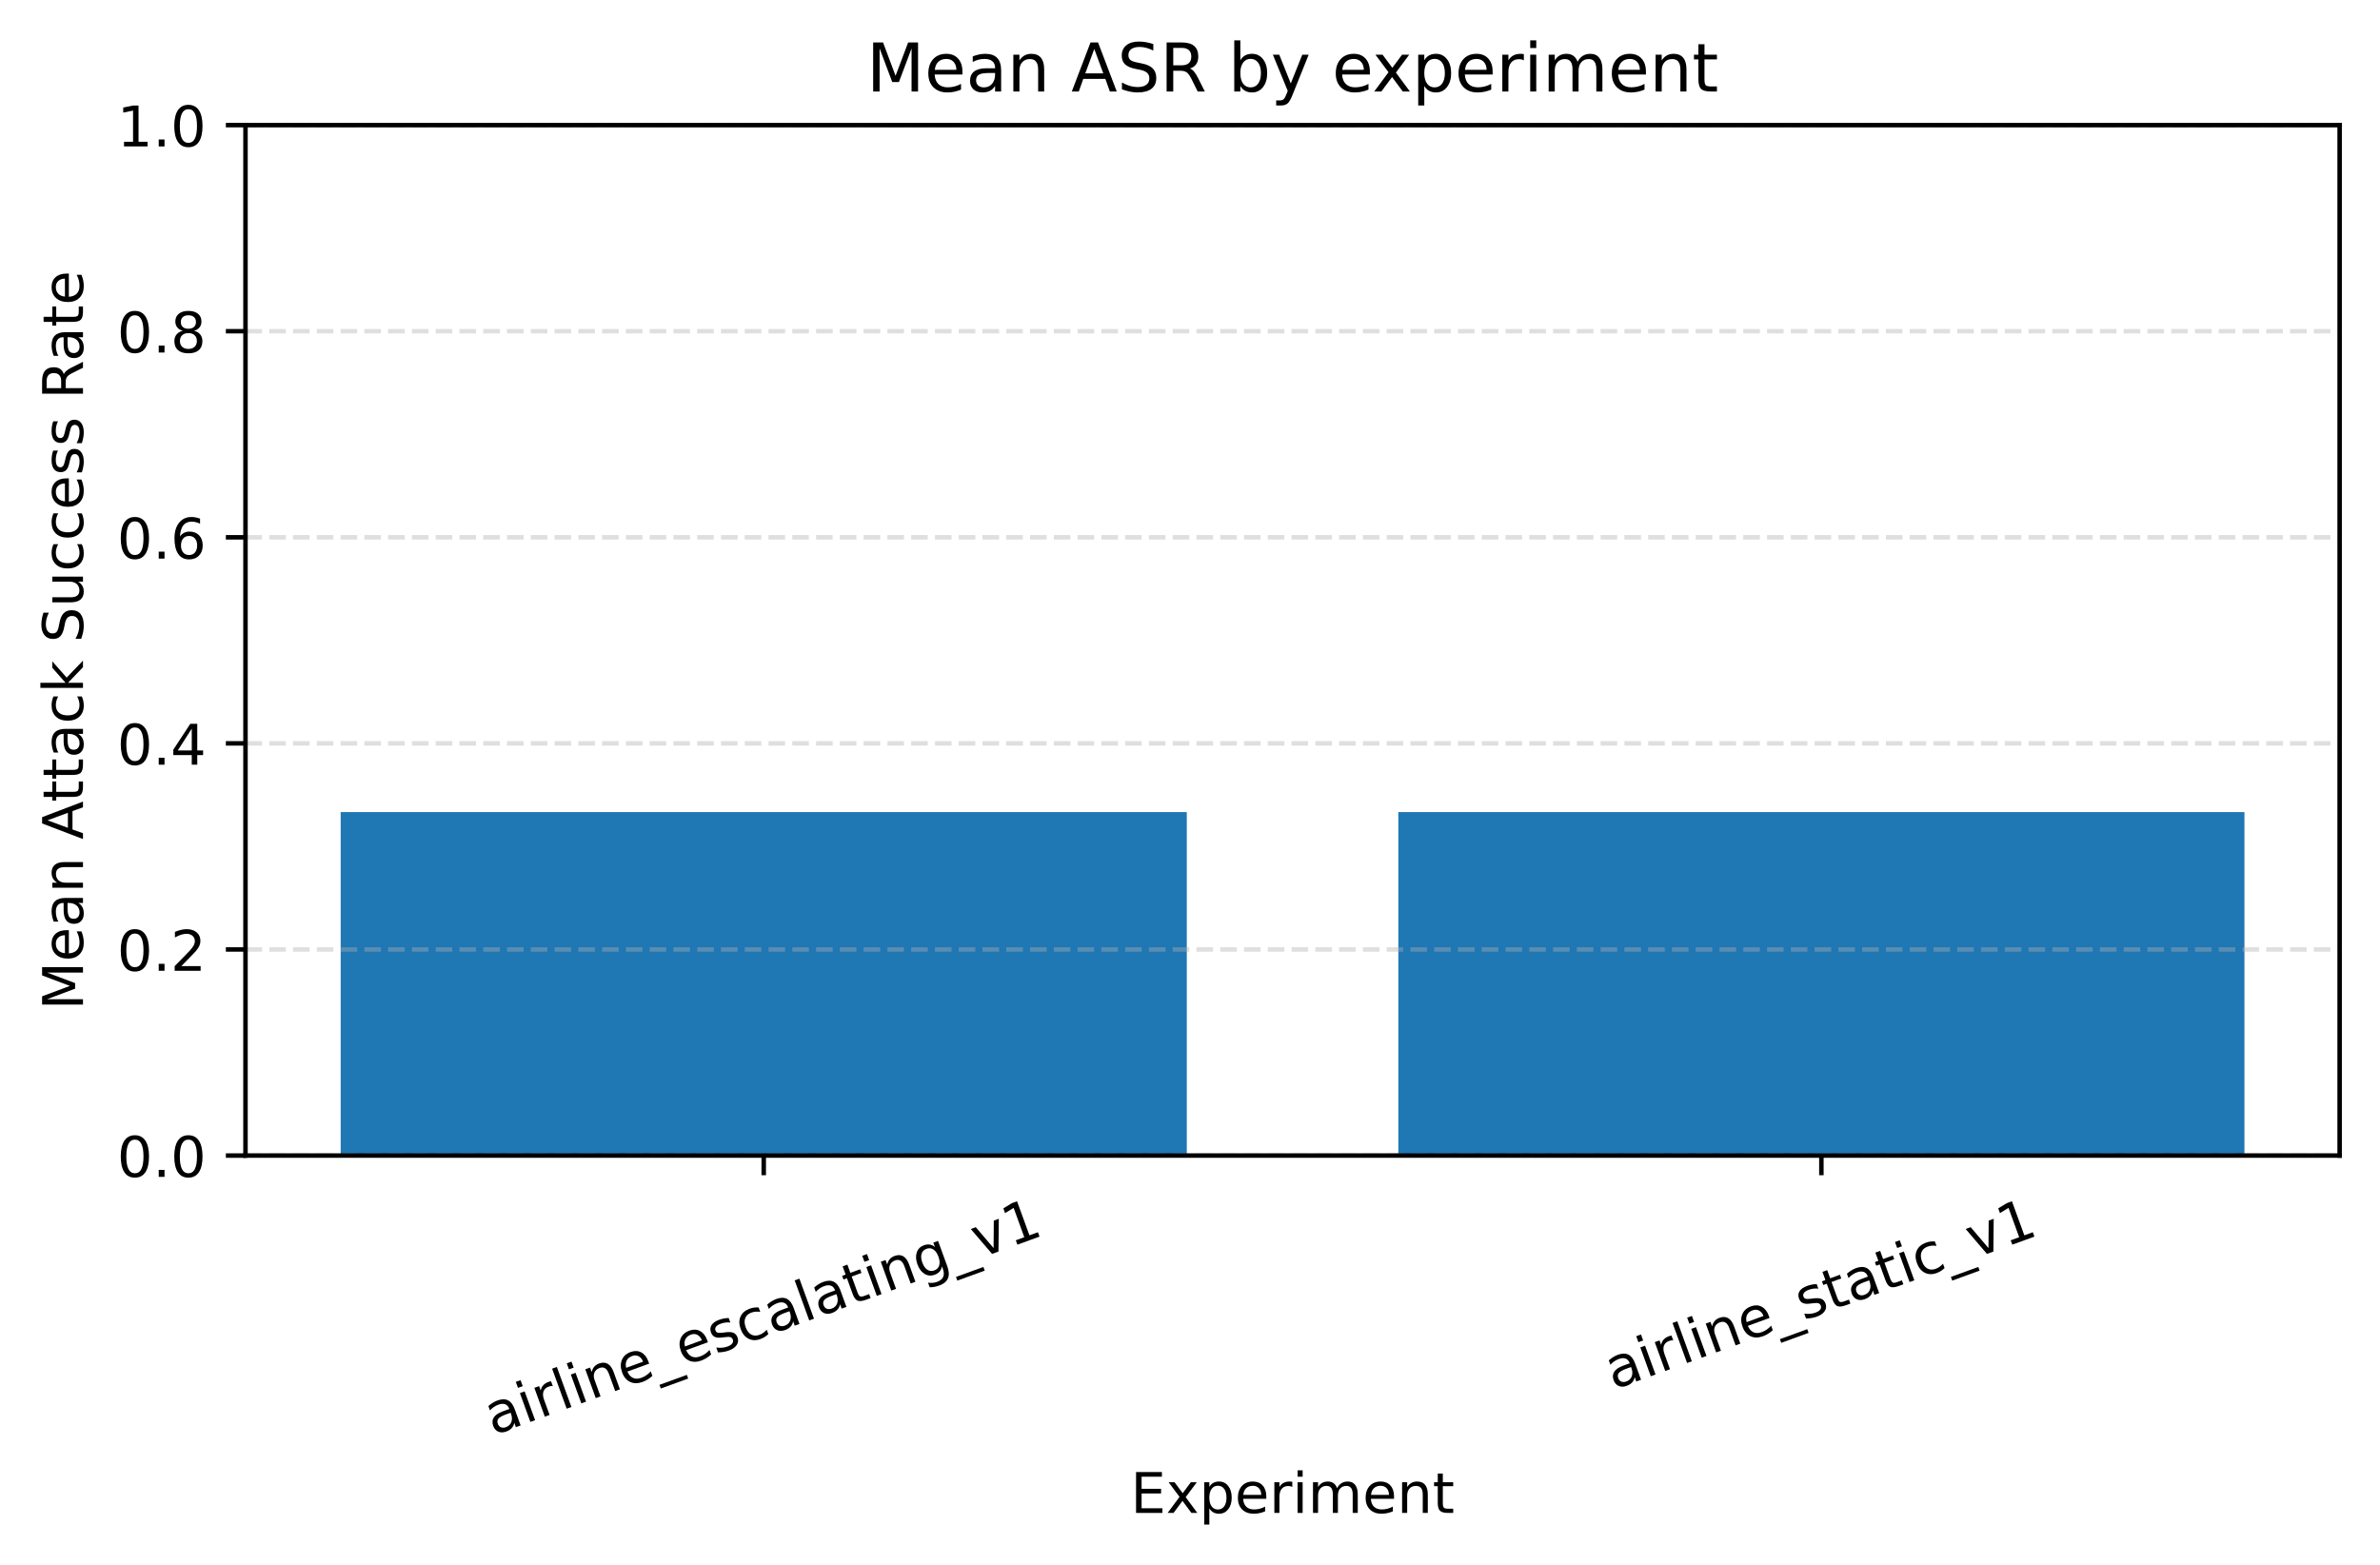
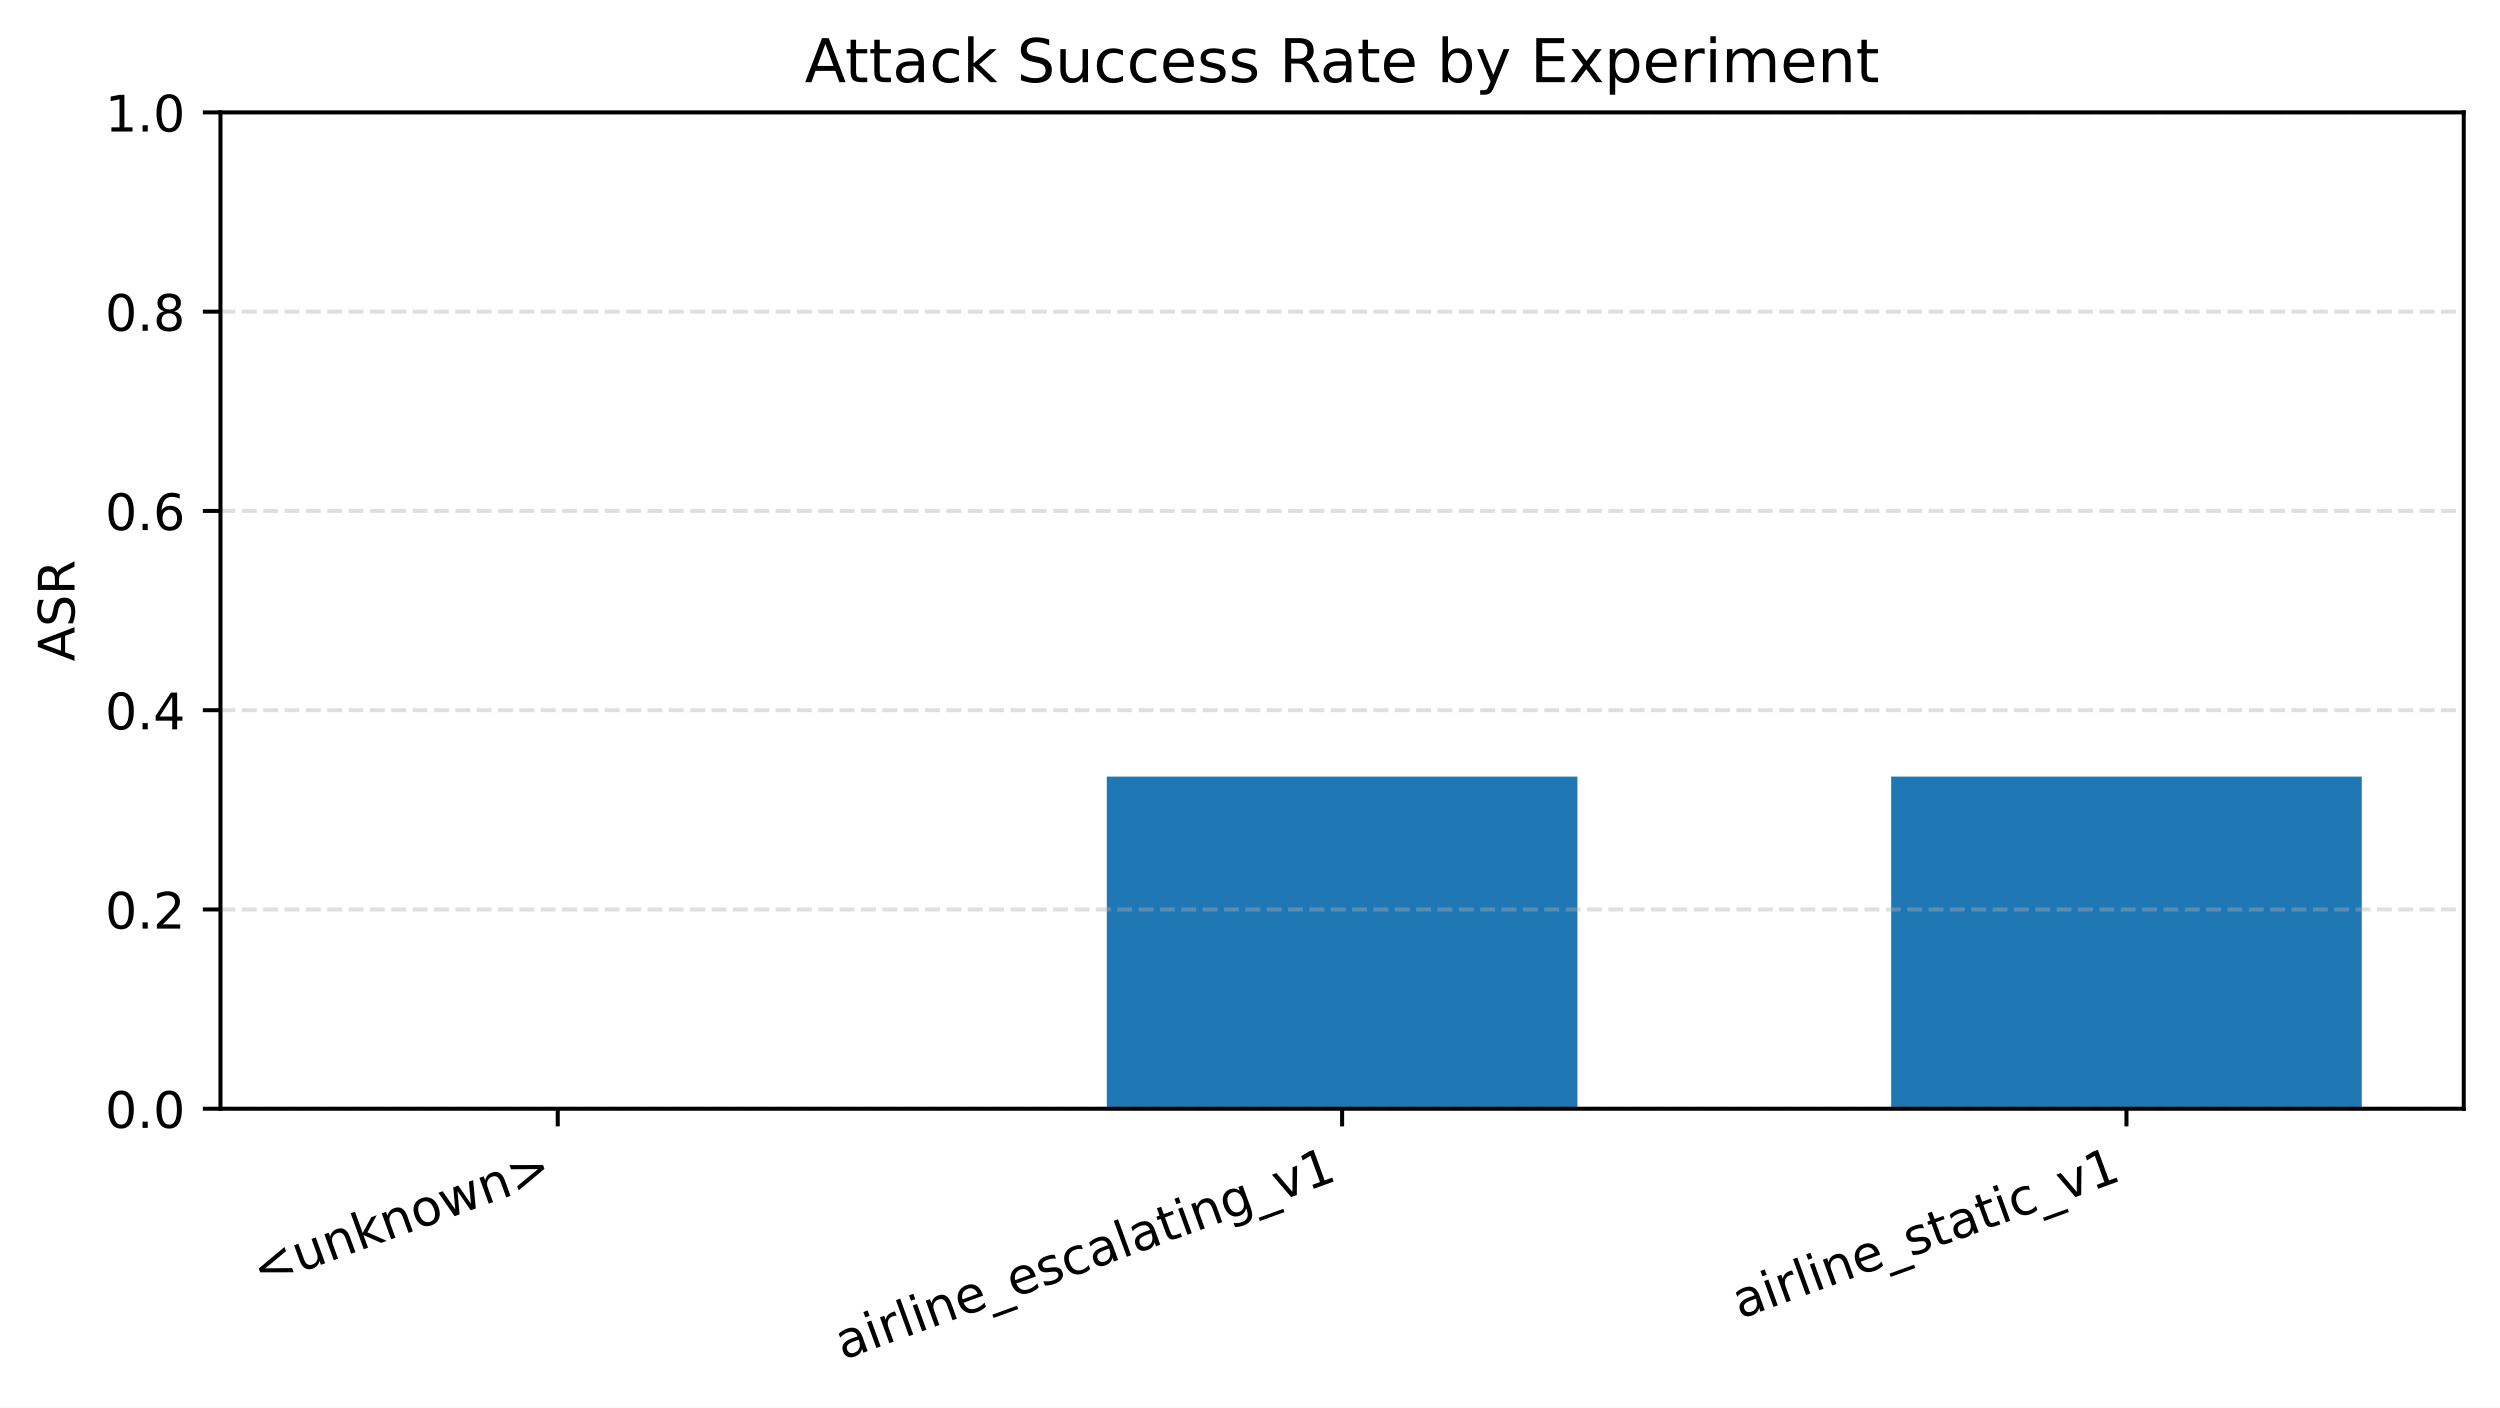
- <svg xmlns="http://www.w3.org/2000/svg" xmlns:xlink="http://www.w3.org/1999/xlink" width="424.461pt" height="279.117pt" viewBox="0 0 424.461 279.117" version="1.1">
+ <svg xmlns="http://www.w3.org/2000/svg" xmlns:xlink="http://www.w3.org/1999/xlink" width="496.461pt" height="279.519pt" viewBox="0 0 496.461 279.519" version="1.1">
  <defs>
    <style type="text/css">*{stroke-linejoin: round; stroke-linecap: butt}</style>
  </defs>
  <g id="figure_1">
    <g id="patch_1">
-       <path d="M -0 279.117  L 424.461 279.117  L 424.461 0  L -0 0  z " style="fill: #ffffff" />
+       <path d="M 0 279.519  L 496.461 279.519  L 496.461 0  L 0 0  z " style="fill: #ffffff" />
    </g>
    <g id="axes_1">
      <g id="patch_2">
-         <path d="M 43.781 206.099  L 417.261 206.099  L 417.261 22.318  L 43.781 22.318  z " style="fill: #ffffff" />
+         <path d="M 43.781 220.179  L 489.261 220.179  L 489.261 22.318  L 43.781 22.318  z " style="fill: #ffffff" />
      </g>
      <g id="patch_3">
-         <path d="M 60.758 206.099  L 211.659 206.099  L 211.659 144.839  L 60.758 144.839  z " clip-path="url(#pa7b4dbd15e)" style="fill: #1f77b4" />
+         <path d="M 64.03 220.179  L 157.488 220.179  L 157.488 220.179  L 64.03 220.179  z " clip-path="url(#pc6a460b18a)" style="fill: #1f77b4" />
      </g>
      <g id="patch_4">
-         <path d="M 249.384 206.099  L 400.285 206.099  L 400.285 144.839  L 249.384 144.839  z " clip-path="url(#pa7b4dbd15e)" style="fill: #1f77b4" />
+         <path d="M 219.793 220.179  L 313.25 220.179  L 313.25 154.226  L 219.793 154.226  z " clip-path="url(#pc6a460b18a)" style="fill: #1f77b4" />
+       </g>
+       <g id="patch_5">
+         <path d="M 375.555 220.179  L 469.012 220.179  L 469.012 154.226  L 375.555 154.226  z " clip-path="url(#pc6a460b18a)" style="fill: #1f77b4" />
      </g>
      <g id="matplotlib.axis_1">
        <g id="xtick_1">
          <g id="line2d_1">
            <defs>
-               <path id="mc8d191b635" d="M 0 0  L 0 3.5  " style="stroke: #000000; stroke-width: 0.8" />
+               <path id="m5d9597bfcb" d="M 0 0  L 0 3.5  " style="stroke: #000000; stroke-width: 0.8" />
            </defs>
            <g>
-               <use xlink:href="#mc8d191b635" x="136.208" y="206.099" style="stroke: #000000; stroke-width: 0.8" />
+               <use xlink:href="#m5d9597bfcb" x="110.759" y="220.179" style="stroke: #000000; stroke-width: 0.8" />
            </g>
          </g>
          <g id="text_1">
-             <g transform="translate(87.94665 256.0233) rotate(-20) scale(0.1 -0.1)">
+             <g transform="translate(51.60177 255.5921) rotate(-20) scale(0.1 -0.1)">
+               <defs>
+                 <path id="DejaVuSans-3c" d="M 4684 3150  L 1459 2003  L 4684 863  L 4684 294  L 678 1747  L 678 2266  L 4684 3719  L 4684 3150  z " transform="scale(0.015625)" />
+                 <path id="DejaVuSans-75" d="M 544 1381  L 544 3500  L 1119 3500  L 1119 1403  Q 1119 906 1312 657  Q 1506 409 1894 409  Q 2359 409 2629 706  Q 2900 1003 2900 1516  L 2900 3500  L 3475 3500  L 3475 0  L 2900 0  L 2900 538  Q 2691 219 2414 64  Q 2138 -91 1772 -91  Q 1169 -91 856 284  Q 544 659 544 1381  z M 1991 3584  L 1991 3584  z " transform="scale(0.015625)" />
+                 <path id="DejaVuSans-6e" d="M 3513 2113  L 3513 0  L 2938 0  L 2938 2094  Q 2938 2591 2744 2837  Q 2550 3084 2163 3084  Q 1697 3084 1428 2787  Q 1159 2491 1159 1978  L 1159 0  L 581 0  L 581 3500  L 1159 3500  L 1159 2956  Q 1366 3272 1645 3428  Q 1925 3584 2291 3584  Q 2894 3584 3203 3211  Q 3513 2838 3513 2113  z " transform="scale(0.015625)" />
+                 <path id="DejaVuSans-6b" d="M 581 4863  L 1159 4863  L 1159 1991  L 2875 3500  L 3609 3500  L 1753 1863  L 3688 0  L 2938 0  L 1159 1709  L 1159 0  L 581 0  L 581 4863  z " transform="scale(0.015625)" />
+                 <path id="DejaVuSans-6f" d="M 1959 3097  Q 1497 3097 1228 2736  Q 959 2375 959 1747  Q 959 1119 1226 758  Q 1494 397 1959 397  Q 2419 397 2687 759  Q 2956 1122 2956 1747  Q 2956 2369 2687 2733  Q 2419 3097 1959 3097  z M 1959 3584  Q 2709 3584 3137 3096  Q 3566 2609 3566 1747  Q 3566 888 3137 398  Q 2709 -91 1959 -91  Q 1206 -91 779 398  Q 353 888 353 1747  Q 353 2609 779 3096  Q 1206 3584 1959 3584  z " transform="scale(0.015625)" />
+                 <path id="DejaVuSans-77" d="M 269 3500  L 844 3500  L 1563 769  L 2278 3500  L 2956 3500  L 3675 769  L 4391 3500  L 4966 3500  L 4050 0  L 3372 0  L 2619 2869  L 1863 0  L 1184 0  L 269 3500  z " transform="scale(0.015625)" />
+                 <path id="DejaVuSans-3e" d="M 678 3150  L 678 3719  L 4684 2266  L 4684 1747  L 678 294  L 678 863  L 3897 2003  L 678 3150  z " transform="scale(0.015625)" />
+               </defs>
+               <use xlink:href="#DejaVuSans-3c" />
+               <use xlink:href="#DejaVuSans-75" transform="translate(83.78906 0)" />
+               <use xlink:href="#DejaVuSans-6e" transform="translate(147.168 0)" />
+               <use xlink:href="#DejaVuSans-6b" transform="translate(210.5469 0)" />
+               <use xlink:href="#DejaVuSans-6e" transform="translate(268.457 0)" />
+               <use xlink:href="#DejaVuSans-6f" transform="translate(331.8359 0)" />
+               <use xlink:href="#DejaVuSans-77" transform="translate(393.0176 0)" />
+               <use xlink:href="#DejaVuSans-6e" transform="translate(474.8047 0)" />
+               <use xlink:href="#DejaVuSans-3e" transform="translate(538.1836 0)" />
+             </g>
+           </g>
+         </g>
+         <g id="xtick_2">
+           <g id="line2d_2">
+             <g>
+               <use xlink:href="#m5d9597bfcb" x="266.521" y="220.179" style="stroke: #000000; stroke-width: 0.8" />
+             </g>
+           </g>
+           <g id="text_2">
+             <g transform="translate(167.3995 270.1033) rotate(-20) scale(0.1 -0.1)">
              <defs>
                <path id="DejaVuSans-61" d="M 2194 1759  Q 1497 1759 1228 1600  Q 959 1441 959 1056  Q 959 750 1161 570  Q 1363 391 1709 391  Q 2188 391 2477 730  Q 2766 1069 2766 1631  L 2766 1759  L 2194 1759  z M 3341 1997  L 3341 0  L 2766 0  L 2766 531  Q 2569 213 2275 61  Q 1981 -91 1556 -91  Q 1019 -91 701 211  Q 384 513 384 1019  Q 384 1609 779 1909  Q 1175 2209 1959 2209  L 2766 2209  L 2766 2266  Q 2766 2663 2505 2880  Q 2244 3097 1772 3097  Q 1472 3097 1187 3025  Q 903 2953 641 2809  L 641 3341  Q 956 3463 1253 3523  Q 1550 3584 1831 3584  Q 2591 3584 2966 3190  Q 3341 2797 3341 1997  z " transform="scale(0.015625)" />
                <path id="DejaVuSans-69" d="M 603 3500  L 1178 3500  L 1178 0  L 603 0  L 603 3500  z M 603 4863  L 1178 4863  L 1178 4134  L 603 4134  L 603 4863  z " transform="scale(0.015625)" />
                <path id="DejaVuSans-72" d="M 2631 2963  Q 2534 3019 2420 3045  Q 2306 3072 2169 3072  Q 1681 3072 1420 2755  Q 1159 2438 1159 1844  L 1159 0  L 581 0  L 581 3500  L 1159 3500  L 1159 2956  Q 1341 3275 1631 3429  Q 1922 3584 2338 3584  Q 2397 3584 2469 3576  Q 2541 3569 2628 3553  L 2631 2963  z " transform="scale(0.015625)" />
                <path id="DejaVuSans-6c" d="M 603 4863  L 1178 4863  L 1178 0  L 603 0  L 603 4863  z " transform="scale(0.015625)" />
-                 <path id="DejaVuSans-6e" d="M 3513 2113  L 3513 0  L 2938 0  L 2938 2094  Q 2938 2591 2744 2837  Q 2550 3084 2163 3084  Q 1697 3084 1428 2787  Q 1159 2491 1159 1978  L 1159 0  L 581 0  L 581 3500  L 1159 3500  L 1159 2956  Q 1366 3272 1645 3428  Q 1925 3584 2291 3584  Q 2894 3584 3203 3211  Q 3513 2838 3513 2113  z " transform="scale(0.015625)" />
                <path id="DejaVuSans-65" d="M 3597 1894  L 3597 1613  L 953 1613  Q 991 1019 1311 708  Q 1631 397 2203 397  Q 2534 397 2845 478  Q 3156 559 3463 722  L 3463 178  Q 3153 47 2828 -22  Q 2503 -91 2169 -91  Q 1331 -91 842 396  Q 353 884 353 1716  Q 353 2575 817 3079  Q 1281 3584 2069 3584  Q 2775 3584 3186 3129  Q 3597 2675 3597 1894  z M 3022 2063  Q 3016 2534 2758 2815  Q 2500 3097 2075 3097  Q 1594 3097 1305 2825  Q 1016 2553 972 2059  L 3022 2063  z " transform="scale(0.015625)" />
                <path id="DejaVuSans-5f" d="M 3263 -1063  L 3263 -1509  L -63 -1509  L -63 -1063  L 3263 -1063  z " transform="scale(0.015625)" />
                <path id="DejaVuSans-73" d="M 2834 3397  L 2834 2853  Q 2591 2978 2328 3040  Q 2066 3103 1784 3103  Q 1356 3103 1142 2972  Q 928 2841 928 2578  Q 928 2378 1081 2264  Q 1234 2150 1697 2047  L 1894 2003  Q 2506 1872 2764 1633  Q 3022 1394 3022 966  Q 3022 478 2636 193  Q 2250 -91 1575 -91  Q 1294 -91 989 -36  Q 684 19 347 128  L 347 722  Q 666 556 975 473  Q 1284 391 1588 391  Q 1994 391 2212 530  Q 2431 669 2431 922  Q 2431 1156 2273 1281  Q 2116 1406 1581 1522  L 1381 1569  Q 847 1681 609 1914  Q 372 2147 372 2553  Q 372 3047 722 3315  Q 1072 3584 1716 3584  Q 2034 3584 2315 3537  Q 2597 3491 2834 3397  z " transform="scale(0.015625)" />
                <path id="DejaVuSans-63" d="M 3122 3366  L 3122 2828  Q 2878 2963 2633 3030  Q 2388 3097 2138 3097  Q 1578 3097 1268 2742  Q 959 2388 959 1747  Q 959 1106 1268 751  Q 1578 397 2138 397  Q 2388 397 2633 464  Q 2878 531 3122 666  L 3122 134  Q 2881 22 2623 -34  Q 2366 -91 2075 -91  Q 1284 -91 818 406  Q 353 903 353 1747  Q 353 2603 823 3093  Q 1294 3584 2113 3584  Q 2378 3584 2631 3529  Q 2884 3475 3122 3366  z " transform="scale(0.015625)" />
                <path id="DejaVuSans-74" d="M 1172 4494  L 1172 3500  L 2356 3500  L 2356 3053  L 1172 3053  L 1172 1153  Q 1172 725 1289 603  Q 1406 481 1766 481  L 2356 481  L 2356 0  L 1766 0  Q 1100 0 847 248  Q 594 497 594 1153  L 594 3053  L 172 3053  L 172 3500  L 594 3500  L 594 4494  L 1172 4494  z " transform="scale(0.015625)" />
                <path id="DejaVuSans-67" d="M 2906 1791  Q 2906 2416 2648 2759  Q 2391 3103 1925 3103  Q 1463 3103 1205 2759  Q 947 2416 947 1791  Q 947 1169 1205 825  Q 1463 481 1925 481  Q 2391 481 2648 825  Q 2906 1169 2906 1791  z M 3481 434  Q 3481 -459 3084 -895  Q 2688 -1331 1869 -1331  Q 1566 -1331 1297 -1286  Q 1028 -1241 775 -1147  L 775 -588  Q 1028 -725 1275 -790  Q 1522 -856 1778 -856  Q 2344 -856 2625 -561  Q 2906 -266 2906 331  L 2906 616  Q 2728 306 2450 153  Q 2172 0 1784 0  Q 1141 0 747 490  Q 353 981 353 1791  Q 353 2603 747 3093  Q 1141 3584 1784 3584  Q 2172 3584 2450 3431  Q 2728 3278 2906 2969  L 2906 3500  L 3481 3500  L 3481 434  z " transform="scale(0.015625)" />
                <path id="DejaVuSans-76" d="M 191 3500  L 800 3500  L 1894 563  L 2988 3500  L 3597 3500  L 2284 0  L 1503 0  L 191 3500  z " transform="scale(0.015625)" />
                <path id="DejaVuSans-31" d="M 794 531  L 1825 531  L 1825 4091  L 703 3866  L 703 4441  L 1819 4666  L 2450 4666  L 2450 531  L 3481 531  L 3481 0  L 794 0  L 794 531  z " transform="scale(0.015625)" />
              </defs>
              <use xlink:href="#DejaVuSans-61" />
              <use xlink:href="#DejaVuSans-69" transform="translate(61.2793 0)" />
              <use xlink:href="#DejaVuSans-72" transform="translate(89.0625 0)" />
              <use xlink:href="#DejaVuSans-6c" transform="translate(130.1758 0)" />
              <use xlink:href="#DejaVuSans-69" transform="translate(157.959 0)" />
              <use xlink:href="#DejaVuSans-6e" transform="translate(185.7422 0)" />
              <use xlink:href="#DejaVuSans-65" transform="translate(249.1211 0)" />
              <use xlink:href="#DejaVuSans-5f" transform="translate(310.6445 0)" />
              <use xlink:href="#DejaVuSans-65" transform="translate(360.6445 0)" />
              <use xlink:href="#DejaVuSans-73" transform="translate(422.168 0)" />
              <use xlink:href="#DejaVuSans-63" transform="translate(474.2676 0)" />
              <use xlink:href="#DejaVuSans-61" transform="translate(529.248 0)" />
              <use xlink:href="#DejaVuSans-6c" transform="translate(590.5273 0)" />
              <use xlink:href="#DejaVuSans-61" transform="translate(618.3105 0)" />
              <use xlink:href="#DejaVuSans-74" transform="translate(679.5898 0)" />
              <use xlink:href="#DejaVuSans-69" transform="translate(718.7988 0)" />
              <use xlink:href="#DejaVuSans-6e" transform="translate(746.582 0)" />
              <use xlink:href="#DejaVuSans-67" transform="translate(809.9609 0)" />
              <use xlink:href="#DejaVuSans-5f" transform="translate(873.4375 0)" />
              <use xlink:href="#DejaVuSans-76" transform="translate(923.4375 0)" />
              <use xlink:href="#DejaVuSans-31" transform="translate(982.6172 0)" />
            </g>
          </g>
        </g>
-         <g id="xtick_2">
-           <g id="line2d_2">
-             <g>
-               <use xlink:href="#mc8d191b635" x="324.834" y="206.099" style="stroke: #000000; stroke-width: 0.8" />
-             </g>
-           </g>
-           <g id="text_2">
-             <g transform="translate(287.767 247.8747) rotate(-20) scale(0.1 -0.1)">
+         <g id="xtick_3">
+           <g id="line2d_3">
+             <g>
+               <use xlink:href="#m5d9597bfcb" x="422.283" y="220.179" style="stroke: #000000; stroke-width: 0.8" />
+             </g>
+           </g>
+           <g id="text_3">
+             <g transform="translate(345.5499 261.9547) rotate(-20) scale(0.1 -0.1)">
              <use xlink:href="#DejaVuSans-61" />
              <use xlink:href="#DejaVuSans-69" transform="translate(61.2793 0)" />
              <use xlink:href="#DejaVuSans-72" transform="translate(89.0625 0)" />
              <use xlink:href="#DejaVuSans-6c" transform="translate(130.1758 0)" />
              <use xlink:href="#DejaVuSans-69" transform="translate(157.959 0)" />
              <use xlink:href="#DejaVuSans-6e" transform="translate(185.7422 0)" />
              <use xlink:href="#DejaVuSans-65" transform="translate(249.1211 0)" />
              <use xlink:href="#DejaVuSans-5f" transform="translate(310.6445 0)" />
              <use xlink:href="#DejaVuSans-73" transform="translate(360.6445 0)" />
              <use xlink:href="#DejaVuSans-74" transform="translate(412.7441 0)" />
              <use xlink:href="#DejaVuSans-61" transform="translate(451.9531 0)" />
              <use xlink:href="#DejaVuSans-74" transform="translate(513.2324 0)" />
              <use xlink:href="#DejaVuSans-69" transform="translate(552.4414 0)" />
              <use xlink:href="#DejaVuSans-63" transform="translate(580.2246 0)" />
              <use xlink:href="#DejaVuSans-5f" transform="translate(635.2051 0)" />
              <use xlink:href="#DejaVuSans-76" transform="translate(685.2051 0)" />
              <use xlink:href="#DejaVuSans-31" transform="translate(744.3848 0)" />
            </g>
          </g>
        </g>
-         <g id="text_3">
-           <g transform="translate(201.6314 269.8374) scale(0.1 -0.1)">
-             <defs>
-               <path id="DejaVuSans-45" d="M 628 4666  L 3578 4666  L 3578 4134  L 1259 4134  L 1259 2753  L 3481 2753  L 3481 2222  L 1259 2222  L 1259 531  L 3634 531  L 3634 0  L 628 0  L 628 4666  z " transform="scale(0.015625)" />
-               <path id="DejaVuSans-78" d="M 3513 3500  L 2247 1797  L 3578 0  L 2900 0  L 1881 1375  L 863 0  L 184 0  L 1544 1831  L 300 3500  L 978 3500  L 1906 2253  L 2834 3500  L 3513 3500  z " transform="scale(0.015625)" />
-               <path id="DejaVuSans-70" d="M 1159 525  L 1159 -1331  L 581 -1331  L 581 3500  L 1159 3500  L 1159 2969  Q 1341 3281 1617 3432  Q 1894 3584 2278 3584  Q 2916 3584 3314 3078  Q 3713 2572 3713 1747  Q 3713 922 3314 415  Q 2916 -91 2278 -91  Q 1894 -91 1617 61  Q 1341 213 1159 525  z M 3116 1747  Q 3116 2381 2855 2742  Q 2594 3103 2138 3103  Q 1681 3103 1420 2742  Q 1159 2381 1159 1747  Q 1159 1113 1420 752  Q 1681 391 2138 391  Q 2594 391 2855 752  Q 3116 1113 3116 1747  z " transform="scale(0.015625)" />
-               <path id="DejaVuSans-6d" d="M 3328 2828  Q 3544 3216 3844 3400  Q 4144 3584 4550 3584  Q 5097 3584 5394 3201  Q 5691 2819 5691 2113  L 5691 0  L 5113 0  L 5113 2094  Q 5113 2597 4934 2840  Q 4756 3084 4391 3084  Q 3944 3084 3684 2787  Q 3425 2491 3425 1978  L 3425 0  L 2847 0  L 2847 2094  Q 2847 2600 2669 2842  Q 2491 3084 2119 3084  Q 1678 3084 1418 2786  Q 1159 2488 1159 1978  L 1159 0  L 581 0  L 581 3500  L 1159 3500  L 1159 2956  Q 1356 3278 1631 3431  Q 1906 3584 2284 3584  Q 2666 3584 2933 3390  Q 3200 3197 3328 2828  z " transform="scale(0.015625)" />
-             </defs>
-             <use xlink:href="#DejaVuSans-45" />
-             <use xlink:href="#DejaVuSans-78" transform="translate(63.18359 0)" />
-             <use xlink:href="#DejaVuSans-70" transform="translate(122.3633 0)" />
-             <use xlink:href="#DejaVuSans-65" transform="translate(185.8398 0)" />
-             <use xlink:href="#DejaVuSans-72" transform="translate(247.3633 0)" />
-             <use xlink:href="#DejaVuSans-69" transform="translate(288.4766 0)" />
-             <use xlink:href="#DejaVuSans-6d" transform="translate(316.2598 0)" />
-             <use xlink:href="#DejaVuSans-65" transform="translate(413.6719 0)" />
-             <use xlink:href="#DejaVuSans-6e" transform="translate(475.1953 0)" />
-             <use xlink:href="#DejaVuSans-74" transform="translate(538.5742 0)" />
-           </g>
-         </g>
      </g>
      <g id="matplotlib.axis_2">
        <g id="ytick_1">
-           <g id="line2d_3">
-             <path d="M 43.781 206.099  L 417.261 206.099  " clip-path="url(#pa7b4dbd15e)" style="fill: none; stroke-dasharray: 2.96,1.28; stroke-dashoffset: 0; stroke: #b0b0b0; stroke-opacity: 0.4; stroke-width: 0.8" />
-           </g>
          <g id="line2d_4">
+             <path d="M 43.781 220.179  L 489.261 220.179  " clip-path="url(#pc6a460b18a)" style="fill: none; stroke-dasharray: 2.96,1.28; stroke-dashoffset: 0; stroke: #b0b0b0; stroke-opacity: 0.4; stroke-width: 0.8" />
+           </g>
+           <g id="line2d_5">
            <defs>
-               <path id="mda582a6821" d="M 0 0  L -3.5 0  " style="stroke: #000000; stroke-width: 0.8" />
+               <path id="mf2079314ad" d="M 0 0  L -3.5 0  " style="stroke: #000000; stroke-width: 0.8" />
            </defs>
            <g>
-               <use xlink:href="#mda582a6821" x="43.781" y="206.099" style="stroke: #000000; stroke-width: 0.8" />
+               <use xlink:href="#mf2079314ad" x="43.781" y="220.179" style="stroke: #000000; stroke-width: 0.8" />
            </g>
          </g>
          <g id="text_4">
-             <g transform="translate(20.87813 209.8985) scale(0.1 -0.1)">
+             <g transform="translate(20.87813 223.9785) scale(0.1 -0.1)">
              <defs>
                <path id="DejaVuSans-30" d="M 2034 4250  Q 1547 4250 1301 3770  Q 1056 3291 1056 2328  Q 1056 1369 1301 889  Q 1547 409 2034 409  Q 2525 409 2770 889  Q 3016 1369 3016 2328  Q 3016 3291 2770 3770  Q 2525 4250 2034 4250  z M 2034 4750  Q 2819 4750 3233 4129  Q 3647 3509 3647 2328  Q 3647 1150 3233 529  Q 2819 -91 2034 -91  Q 1250 -91 836 529  Q 422 1150 422 2328  Q 422 3509 836 4129  Q 1250 4750 2034 4750  z " transform="scale(0.015625)" />
                <path id="DejaVuSans-2e" d="M 684 794  L 1344 794  L 1344 0  L 684 0  L 684 794  z " transform="scale(0.015625)" />
              </defs>
              <use xlink:href="#DejaVuSans-30" />
              <use xlink:href="#DejaVuSans-2e" transform="translate(63.62305 0)" />
              <use xlink:href="#DejaVuSans-30" transform="translate(95.41016 0)" />
            </g>
          </g>
        </g>
        <g id="ytick_2">
-           <g id="line2d_5">
-             <path d="M 43.781 169.343  L 417.261 169.343  " clip-path="url(#pa7b4dbd15e)" style="fill: none; stroke-dasharray: 2.96,1.28; stroke-dashoffset: 0; stroke: #b0b0b0; stroke-opacity: 0.4; stroke-width: 0.8" />
-           </g>
          <g id="line2d_6">
-             <g>
-               <use xlink:href="#mda582a6821" x="43.781" y="169.343" style="stroke: #000000; stroke-width: 0.8" />
+             <path d="M 43.781 180.607  L 489.261 180.607  " clip-path="url(#pc6a460b18a)" style="fill: none; stroke-dasharray: 2.96,1.28; stroke-dashoffset: 0; stroke: #b0b0b0; stroke-opacity: 0.4; stroke-width: 0.8" />
+           </g>
+           <g id="line2d_7">
+             <g>
+               <use xlink:href="#mf2079314ad" x="43.781" y="180.607" style="stroke: #000000; stroke-width: 0.8" />
            </g>
          </g>
          <g id="text_5">
-             <g transform="translate(20.87813 173.1423) scale(0.1 -0.1)">
+             <g transform="translate(20.87813 184.4063) scale(0.1 -0.1)">
              <defs>
                <path id="DejaVuSans-32" d="M 1228 531  L 3431 531  L 3431 0  L 469 0  L 469 531  Q 828 903 1448 1529  Q 2069 2156 2228 2338  Q 2531 2678 2651 2914  Q 2772 3150 2772 3378  Q 2772 3750 2511 3984  Q 2250 4219 1831 4219  Q 1534 4219 1204 4116  Q 875 4013 500 3803  L 500 4441  Q 881 4594 1212 4672  Q 1544 4750 1819 4750  Q 2544 4750 2975 4387  Q 3406 4025 3406 3419  Q 3406 3131 3298 2873  Q 3191 2616 2906 2266  Q 2828 2175 2409 1742  Q 1991 1309 1228 531  z " transform="scale(0.015625)" />
              </defs>
              <use xlink:href="#DejaVuSans-30" />
              <use xlink:href="#DejaVuSans-2e" transform="translate(63.62305 0)" />
              <use xlink:href="#DejaVuSans-32" transform="translate(95.41016 0)" />
            </g>
          </g>
        </g>
        <g id="ytick_3">
-           <g id="line2d_7">
-             <path d="M 43.781 132.587  L 417.261 132.587  " clip-path="url(#pa7b4dbd15e)" style="fill: none; stroke-dasharray: 2.96,1.28; stroke-dashoffset: 0; stroke: #b0b0b0; stroke-opacity: 0.4; stroke-width: 0.8" />
-           </g>
          <g id="line2d_8">
-             <g>
-               <use xlink:href="#mda582a6821" x="43.781" y="132.587" style="stroke: #000000; stroke-width: 0.8" />
+             <path d="M 43.781 141.035  L 489.261 141.035  " clip-path="url(#pc6a460b18a)" style="fill: none; stroke-dasharray: 2.96,1.28; stroke-dashoffset: 0; stroke: #b0b0b0; stroke-opacity: 0.4; stroke-width: 0.8" />
+           </g>
+           <g id="line2d_9">
+             <g>
+               <use xlink:href="#mf2079314ad" x="43.781" y="141.035" style="stroke: #000000; stroke-width: 0.8" />
            </g>
          </g>
          <g id="text_6">
-             <g transform="translate(20.87813 136.386) scale(0.1 -0.1)">
+             <g transform="translate(20.87813 144.834) scale(0.1 -0.1)">
              <defs>
                <path id="DejaVuSans-34" d="M 2419 4116  L 825 1625  L 2419 1625  L 2419 4116  z M 2253 4666  L 3047 4666  L 3047 1625  L 3713 1625  L 3713 1100  L 3047 1100  L 3047 0  L 2419 0  L 2419 1100  L 313 1100  L 313 1709  L 2253 4666  z " transform="scale(0.015625)" />
              </defs>
              <use xlink:href="#DejaVuSans-30" />
              <use xlink:href="#DejaVuSans-2e" transform="translate(63.62305 0)" />
              <use xlink:href="#DejaVuSans-34" transform="translate(95.41016 0)" />
            </g>
          </g>
        </g>
        <g id="ytick_4">
-           <g id="line2d_9">
-             <path d="M 43.781 95.831  L 417.261 95.831  " clip-path="url(#pa7b4dbd15e)" style="fill: none; stroke-dasharray: 2.96,1.28; stroke-dashoffset: 0; stroke: #b0b0b0; stroke-opacity: 0.4; stroke-width: 0.8" />
-           </g>
          <g id="line2d_10">
-             <g>
-               <use xlink:href="#mda582a6821" x="43.781" y="95.831" style="stroke: #000000; stroke-width: 0.8" />
+             <path d="M 43.781 101.463  L 489.261 101.463  " clip-path="url(#pc6a460b18a)" style="fill: none; stroke-dasharray: 2.96,1.28; stroke-dashoffset: 0; stroke: #b0b0b0; stroke-opacity: 0.4; stroke-width: 0.8" />
+           </g>
+           <g id="line2d_11">
+             <g>
+               <use xlink:href="#mf2079314ad" x="43.781" y="101.463" style="stroke: #000000; stroke-width: 0.8" />
            </g>
          </g>
          <g id="text_7">
-             <g transform="translate(20.87813 99.62981) scale(0.1 -0.1)">
+             <g transform="translate(20.87813 105.2618) scale(0.1 -0.1)">
              <defs>
                <path id="DejaVuSans-36" d="M 2113 2584  Q 1688 2584 1439 2293  Q 1191 2003 1191 1497  Q 1191 994 1439 701  Q 1688 409 2113 409  Q 2538 409 2786 701  Q 3034 994 3034 1497  Q 3034 2003 2786 2293  Q 2538 2584 2113 2584  z M 3366 4563  L 3366 3988  Q 3128 4100 2886 4159  Q 2644 4219 2406 4219  Q 1781 4219 1451 3797  Q 1122 3375 1075 2522  Q 1259 2794 1537 2939  Q 1816 3084 2150 3084  Q 2853 3084 3261 2657  Q 3669 2231 3669 1497  Q 3669 778 3244 343  Q 2819 -91 2113 -91  Q 1303 -91 875 529  Q 447 1150 447 2328  Q 447 3434 972 4092  Q 1497 4750 2381 4750  Q 2619 4750 2861 4703  Q 3103 4656 3366 4563  z " transform="scale(0.015625)" />
              </defs>
              <use xlink:href="#DejaVuSans-30" />
              <use xlink:href="#DejaVuSans-2e" transform="translate(63.62305 0)" />
              <use xlink:href="#DejaVuSans-36" transform="translate(95.41016 0)" />
            </g>
          </g>
        </g>
        <g id="ytick_5">
-           <g id="line2d_11">
-             <path d="M 43.781 59.074  L 417.261 59.074  " clip-path="url(#pa7b4dbd15e)" style="fill: none; stroke-dasharray: 2.96,1.28; stroke-dashoffset: 0; stroke: #b0b0b0; stroke-opacity: 0.4; stroke-width: 0.8" />
-           </g>
          <g id="line2d_12">
-             <g>
-               <use xlink:href="#mda582a6821" x="43.781" y="59.074" style="stroke: #000000; stroke-width: 0.8" />
+             <path d="M 43.781 61.89  L 489.261 61.89  " clip-path="url(#pc6a460b18a)" style="fill: none; stroke-dasharray: 2.96,1.28; stroke-dashoffset: 0; stroke: #b0b0b0; stroke-opacity: 0.4; stroke-width: 0.8" />
+           </g>
+           <g id="line2d_13">
+             <g>
+               <use xlink:href="#mf2079314ad" x="43.781" y="61.89" style="stroke: #000000; stroke-width: 0.8" />
            </g>
          </g>
          <g id="text_8">
-             <g transform="translate(20.87813 62.87358) scale(0.1 -0.1)">
+             <g transform="translate(20.87813 65.68958) scale(0.1 -0.1)">
              <defs>
                <path id="DejaVuSans-38" d="M 2034 2216  Q 1584 2216 1326 1975  Q 1069 1734 1069 1313  Q 1069 891 1326 650  Q 1584 409 2034 409  Q 2484 409 2743 651  Q 3003 894 3003 1313  Q 3003 1734 2745 1975  Q 2488 2216 2034 2216  z M 1403 2484  Q 997 2584 770 2862  Q 544 3141 544 3541  Q 544 4100 942 4425  Q 1341 4750 2034 4750  Q 2731 4750 3128 4425  Q 3525 4100 3525 3541  Q 3525 3141 3298 2862  Q 3072 2584 2669 2484  Q 3125 2378 3379 2068  Q 3634 1759 3634 1313  Q 3634 634 3220 271  Q 2806 -91 2034 -91  Q 1263 -91 848 271  Q 434 634 434 1313  Q 434 1759 690 2068  Q 947 2378 1403 2484  z M 1172 3481  Q 1172 3119 1398 2916  Q 1625 2713 2034 2713  Q 2441 2713 2670 2916  Q 2900 3119 2900 3481  Q 2900 3844 2670 4047  Q 2441 4250 2034 4250  Q 1625 4250 1398 4047  Q 1172 3844 1172 3481  z " transform="scale(0.015625)" />
              </defs>
              <use xlink:href="#DejaVuSans-30" />
              <use xlink:href="#DejaVuSans-2e" transform="translate(63.62305 0)" />
              <use xlink:href="#DejaVuSans-38" transform="translate(95.41016 0)" />
            </g>
          </g>
        </g>
        <g id="ytick_6">
-           <g id="line2d_13">
-             <path d="M 43.781 22.318  L 417.261 22.318  " clip-path="url(#pa7b4dbd15e)" style="fill: none; stroke-dasharray: 2.96,1.28; stroke-dashoffset: 0; stroke: #b0b0b0; stroke-opacity: 0.4; stroke-width: 0.8" />
-           </g>
          <g id="line2d_14">
-             <g>
-               <use xlink:href="#mda582a6821" x="43.781" y="22.318" style="stroke: #000000; stroke-width: 0.8" />
+             <path d="M 43.781 22.318  L 489.261 22.318  " clip-path="url(#pc6a460b18a)" style="fill: none; stroke-dasharray: 2.96,1.28; stroke-dashoffset: 0; stroke: #b0b0b0; stroke-opacity: 0.4; stroke-width: 0.8" />
+           </g>
+           <g id="line2d_15">
+             <g>
+               <use xlink:href="#mf2079314ad" x="43.781" y="22.318" style="stroke: #000000; stroke-width: 0.8" />
            </g>
          </g>
          <g id="text_9">
            <g transform="translate(20.87813 26.11734) scale(0.1 -0.1)">
              <use xlink:href="#DejaVuSans-31" />
              <use xlink:href="#DejaVuSans-2e" transform="translate(63.62305 0)" />
              <use xlink:href="#DejaVuSans-30" transform="translate(95.41016 0)" />
            </g>
          </g>
        </g>
        <g id="text_10">
-           <g transform="translate(14.79844 180.1509) rotate(-90) scale(0.1 -0.1)">
+           <g transform="translate(14.79844 131.3175) rotate(-90) scale(0.1 -0.1)">
            <defs>
-               <path id="DejaVuSans-4d" d="M 628 4666  L 1569 4666  L 2759 1491  L 3956 4666  L 4897 4666  L 4897 0  L 4281 0  L 4281 4097  L 3078 897  L 2444 897  L 1241 4097  L 1241 0  L 628 0  L 628 4666  z " transform="scale(0.015625)" />
-               <path id="DejaVuSans-20" transform="scale(0.015625)" />
              <path id="DejaVuSans-41" d="M 2188 4044  L 1331 1722  L 3047 1722  L 2188 4044  z M 1831 4666  L 2547 4666  L 4325 0  L 3669 0  L 3244 1197  L 1141 1197  L 716 0  L 50 0  L 1831 4666  z " transform="scale(0.015625)" />
-               <path id="DejaVuSans-6b" d="M 581 4863  L 1159 4863  L 1159 1991  L 2875 3500  L 3609 3500  L 1753 1863  L 3688 0  L 2938 0  L 1159 1709  L 1159 0  L 581 0  L 581 4863  z " transform="scale(0.015625)" />
              <path id="DejaVuSans-53" d="M 3425 4513  L 3425 3897  Q 3066 4069 2747 4153  Q 2428 4238 2131 4238  Q 1616 4238 1336 4038  Q 1056 3838 1056 3469  Q 1056 3159 1242 3001  Q 1428 2844 1947 2747  L 2328 2669  Q 3034 2534 3370 2195  Q 3706 1856 3706 1288  Q 3706 609 3251 259  Q 2797 -91 1919 -91  Q 1588 -91 1214 -16  Q 841 59 441 206  L 441 856  Q 825 641 1194 531  Q 1563 422 1919 422  Q 2459 422 2753 634  Q 3047 847 3047 1241  Q 3047 1584 2836 1778  Q 2625 1972 2144 2069  L 1759 2144  Q 1053 2284 737 2584  Q 422 2884 422 3419  Q 422 4038 858 4394  Q 1294 4750 2059 4750  Q 2388 4750 2728 4690  Q 3069 4631 3425 4513  z " transform="scale(0.015625)" />
-               <path id="DejaVuSans-75" d="M 544 1381  L 544 3500  L 1119 3500  L 1119 1403  Q 1119 906 1312 657  Q 1506 409 1894 409  Q 2359 409 2629 706  Q 2900 1003 2900 1516  L 2900 3500  L 3475 3500  L 3475 0  L 2900 0  L 2900 538  Q 2691 219 2414 64  Q 2138 -91 1772 -91  Q 1169 -91 856 284  Q 544 659 544 1381  z M 1991 3584  L 1991 3584  z " transform="scale(0.015625)" />
              <path id="DejaVuSans-52" d="M 2841 2188  Q 3044 2119 3236 1894  Q 3428 1669 3622 1275  L 4263 0  L 3584 0  L 2988 1197  Q 2756 1666 2539 1819  Q 2322 1972 1947 1972  L 1259 1972  L 1259 0  L 628 0  L 628 4666  L 2053 4666  Q 2853 4666 3247 4331  Q 3641 3997 3641 3322  Q 3641 2881 3436 2590  Q 3231 2300 2841 2188  z M 1259 4147  L 1259 2491  L 2053 2491  Q 2509 2491 2742 2702  Q 2975 2913 2975 3322  Q 2975 3731 2742 3939  Q 2509 4147 2053 4147  L 1259 4147  z " transform="scale(0.015625)" />
            </defs>
-             <use xlink:href="#DejaVuSans-4d" />
-             <use xlink:href="#DejaVuSans-65" transform="translate(86.2793 0)" />
-             <use xlink:href="#DejaVuSans-61" transform="translate(147.8027 0)" />
-             <use xlink:href="#DejaVuSans-6e" transform="translate(209.082 0)" />
-             <use xlink:href="#DejaVuSans-20" transform="translate(272.4609 0)" />
-             <use xlink:href="#DejaVuSans-41" transform="translate(304.248 0)" />
-             <use xlink:href="#DejaVuSans-74" transform="translate(370.9062 0)" />
-             <use xlink:href="#DejaVuSans-74" transform="translate(410.1152 0)" />
-             <use xlink:href="#DejaVuSans-61" transform="translate(449.3242 0)" />
-             <use xlink:href="#DejaVuSans-63" transform="translate(510.6035 0)" />
-             <use xlink:href="#DejaVuSans-6b" transform="translate(565.584 0)" />
-             <use xlink:href="#DejaVuSans-20" transform="translate(623.4941 0)" />
-             <use xlink:href="#DejaVuSans-53" transform="translate(655.2812 0)" />
-             <use xlink:href="#DejaVuSans-75" transform="translate(718.7578 0)" />
-             <use xlink:href="#DejaVuSans-63" transform="translate(782.1367 0)" />
-             <use xlink:href="#DejaVuSans-63" transform="translate(837.1172 0)" />
-             <use xlink:href="#DejaVuSans-65" transform="translate(892.0977 0)" />
-             <use xlink:href="#DejaVuSans-73" transform="translate(953.6211 0)" />
-             <use xlink:href="#DejaVuSans-73" transform="translate(1005.721 0)" />
-             <use xlink:href="#DejaVuSans-20" transform="translate(1057.82 0)" />
-             <use xlink:href="#DejaVuSans-52" transform="translate(1089.607 0)" />
-             <use xlink:href="#DejaVuSans-61" transform="translate(1156.84 0)" />
-             <use xlink:href="#DejaVuSans-74" transform="translate(1218.119 0)" />
-             <use xlink:href="#DejaVuSans-65" transform="translate(1257.328 0)" />
-           </g>
-         </g>
-       </g>
-       <g id="patch_5">
-         <path d="M 43.781 206.099  L 43.781 22.318  " style="fill: none; stroke: #000000; stroke-width: 0.8; stroke-linejoin: miter; stroke-linecap: square" />
+             <use xlink:href="#DejaVuSans-41" />
+             <use xlink:href="#DejaVuSans-53" transform="translate(68.4082 0)" />
+             <use xlink:href="#DejaVuSans-52" transform="translate(131.8848 0)" />
+           </g>
+         </g>
      </g>
      <g id="patch_6">
-         <path d="M 417.261 206.099  L 417.261 22.318  " style="fill: none; stroke: #000000; stroke-width: 0.8; stroke-linejoin: miter; stroke-linecap: square" />
+         <path d="M 43.781 220.179  L 43.781 22.318  " style="fill: none; stroke: #000000; stroke-width: 0.8; stroke-linejoin: miter; stroke-linecap: square" />
      </g>
      <g id="patch_7">
-         <path d="M 43.781 206.099  L 417.261 206.099  " style="fill: none; stroke: #000000; stroke-width: 0.8; stroke-linejoin: miter; stroke-linecap: square" />
+         <path d="M 489.261 220.179  L 489.261 22.318  " style="fill: none; stroke: #000000; stroke-width: 0.8; stroke-linejoin: miter; stroke-linecap: square" />
      </g>
      <g id="patch_8">
-         <path d="M 43.781 22.318  L 417.261 22.318  " style="fill: none; stroke: #000000; stroke-width: 0.8; stroke-linejoin: miter; stroke-linecap: square" />
+         <path d="M 43.781 220.179  L 489.261 220.179  " style="fill: none; stroke: #000000; stroke-width: 0.8; stroke-linejoin: miter; stroke-linecap: square" />
+       </g>
+       <g id="patch_9">
+         <path d="M 43.781 22.318  L 489.261 22.318  " style="fill: none; stroke: #000000; stroke-width: 0.8; stroke-linejoin: miter; stroke-linecap: square" />
      </g>
      <g id="text_11">
-         <g transform="translate(154.5462 16.31812) scale(0.12 -0.12)">
+         <g transform="translate(159.8038 16.31812) scale(0.12 -0.12)">
          <defs>
+             <path id="DejaVuSans-20" transform="scale(0.015625)" />
            <path id="DejaVuSans-62" d="M 3116 1747  Q 3116 2381 2855 2742  Q 2594 3103 2138 3103  Q 1681 3103 1420 2742  Q 1159 2381 1159 1747  Q 1159 1113 1420 752  Q 1681 391 2138 391  Q 2594 391 2855 752  Q 3116 1113 3116 1747  z M 1159 2969  Q 1341 3281 1617 3432  Q 1894 3584 2278 3584  Q 2916 3584 3314 3078  Q 3713 2572 3713 1747  Q 3713 922 3314 415  Q 2916 -91 2278 -91  Q 1894 -91 1617 61  Q 1341 213 1159 525  L 1159 0  L 581 0  L 581 4863  L 1159 4863  L 1159 2969  z " transform="scale(0.015625)" />
            <path id="DejaVuSans-79" d="M 2059 -325  Q 1816 -950 1584 -1140  Q 1353 -1331 966 -1331  L 506 -1331  L 506 -850  L 844 -850  Q 1081 -850 1212 -737  Q 1344 -625 1503 -206  L 1606 56  L 191 3500  L 800 3500  L 1894 763  L 2988 3500  L 3597 3500  L 2059 -325  z " transform="scale(0.015625)" />
+             <path id="DejaVuSans-45" d="M 628 4666  L 3578 4666  L 3578 4134  L 1259 4134  L 1259 2753  L 3481 2753  L 3481 2222  L 1259 2222  L 1259 531  L 3634 531  L 3634 0  L 628 0  L 628 4666  z " transform="scale(0.015625)" />
+             <path id="DejaVuSans-78" d="M 3513 3500  L 2247 1797  L 3578 0  L 2900 0  L 1881 1375  L 863 0  L 184 0  L 1544 1831  L 300 3500  L 978 3500  L 1906 2253  L 2834 3500  L 3513 3500  z " transform="scale(0.015625)" />
+             <path id="DejaVuSans-70" d="M 1159 525  L 1159 -1331  L 581 -1331  L 581 3500  L 1159 3500  L 1159 2969  Q 1341 3281 1617 3432  Q 1894 3584 2278 3584  Q 2916 3584 3314 3078  Q 3713 2572 3713 1747  Q 3713 922 3314 415  Q 2916 -91 2278 -91  Q 1894 -91 1617 61  Q 1341 213 1159 525  z M 3116 1747  Q 3116 2381 2855 2742  Q 2594 3103 2138 3103  Q 1681 3103 1420 2742  Q 1159 2381 1159 1747  Q 1159 1113 1420 752  Q 1681 391 2138 391  Q 2594 391 2855 752  Q 3116 1113 3116 1747  z " transform="scale(0.015625)" />
+             <path id="DejaVuSans-6d" d="M 3328 2828  Q 3544 3216 3844 3400  Q 4144 3584 4550 3584  Q 5097 3584 5394 3201  Q 5691 2819 5691 2113  L 5691 0  L 5113 0  L 5113 2094  Q 5113 2597 4934 2840  Q 4756 3084 4391 3084  Q 3944 3084 3684 2787  Q 3425 2491 3425 1978  L 3425 0  L 2847 0  L 2847 2094  Q 2847 2600 2669 2842  Q 2491 3084 2119 3084  Q 1678 3084 1418 2786  Q 1159 2488 1159 1978  L 1159 0  L 581 0  L 581 3500  L 1159 3500  L 1159 2956  Q 1356 3278 1631 3431  Q 1906 3584 2284 3584  Q 2666 3584 2933 3390  Q 3200 3197 3328 2828  z " transform="scale(0.015625)" />
          </defs>
-           <use xlink:href="#DejaVuSans-4d" />
-           <use xlink:href="#DejaVuSans-65" transform="translate(86.2793 0)" />
-           <use xlink:href="#DejaVuSans-61" transform="translate(147.8027 0)" />
-           <use xlink:href="#DejaVuSans-6e" transform="translate(209.082 0)" />
-           <use xlink:href="#DejaVuSans-20" transform="translate(272.4609 0)" />
-           <use xlink:href="#DejaVuSans-41" transform="translate(304.248 0)" />
-           <use xlink:href="#DejaVuSans-53" transform="translate(372.6562 0)" />
-           <use xlink:href="#DejaVuSans-52" transform="translate(436.1328 0)" />
-           <use xlink:href="#DejaVuSans-20" transform="translate(505.6152 0)" />
-           <use xlink:href="#DejaVuSans-62" transform="translate(537.4023 0)" />
-           <use xlink:href="#DejaVuSans-79" transform="translate(600.8789 0)" />
-           <use xlink:href="#DejaVuSans-20" transform="translate(660.0586 0)" />
-           <use xlink:href="#DejaVuSans-65" transform="translate(691.8457 0)" />
-           <use xlink:href="#DejaVuSans-78" transform="translate(751.6191 0)" />
-           <use xlink:href="#DejaVuSans-70" transform="translate(810.7988 0)" />
-           <use xlink:href="#DejaVuSans-65" transform="translate(874.2754 0)" />
-           <use xlink:href="#DejaVuSans-72" transform="translate(935.7988 0)" />
-           <use xlink:href="#DejaVuSans-69" transform="translate(976.9121 0)" />
-           <use xlink:href="#DejaVuSans-6d" transform="translate(1004.695 0)" />
-           <use xlink:href="#DejaVuSans-65" transform="translate(1102.107 0)" />
-           <use xlink:href="#DejaVuSans-6e" transform="translate(1163.631 0)" />
-           <use xlink:href="#DejaVuSans-74" transform="translate(1227.01 0)" />
+           <use xlink:href="#DejaVuSans-41" />
+           <use xlink:href="#DejaVuSans-74" transform="translate(66.6582 0)" />
+           <use xlink:href="#DejaVuSans-74" transform="translate(105.8672 0)" />
+           <use xlink:href="#DejaVuSans-61" transform="translate(145.0762 0)" />
+           <use xlink:href="#DejaVuSans-63" transform="translate(206.3555 0)" />
+           <use xlink:href="#DejaVuSans-6b" transform="translate(261.3359 0)" />
+           <use xlink:href="#DejaVuSans-20" transform="translate(319.2461 0)" />
+           <use xlink:href="#DejaVuSans-53" transform="translate(351.0332 0)" />
+           <use xlink:href="#DejaVuSans-75" transform="translate(414.5098 0)" />
+           <use xlink:href="#DejaVuSans-63" transform="translate(477.8887 0)" />
+           <use xlink:href="#DejaVuSans-63" transform="translate(532.8691 0)" />
+           <use xlink:href="#DejaVuSans-65" transform="translate(587.8496 0)" />
+           <use xlink:href="#DejaVuSans-73" transform="translate(649.373 0)" />
+           <use xlink:href="#DejaVuSans-73" transform="translate(701.4727 0)" />
+           <use xlink:href="#DejaVuSans-20" transform="translate(753.5723 0)" />
+           <use xlink:href="#DejaVuSans-52" transform="translate(785.3594 0)" />
+           <use xlink:href="#DejaVuSans-61" transform="translate(852.5918 0)" />
+           <use xlink:href="#DejaVuSans-74" transform="translate(913.8711 0)" />
+           <use xlink:href="#DejaVuSans-65" transform="translate(953.0801 0)" />
+           <use xlink:href="#DejaVuSans-20" transform="translate(1014.604 0)" />
+           <use xlink:href="#DejaVuSans-62" transform="translate(1046.391 0)" />
+           <use xlink:href="#DejaVuSans-79" transform="translate(1109.867 0)" />
+           <use xlink:href="#DejaVuSans-20" transform="translate(1169.047 0)" />
+           <use xlink:href="#DejaVuSans-45" transform="translate(1200.834 0)" />
+           <use xlink:href="#DejaVuSans-78" transform="translate(1264.018 0)" />
+           <use xlink:href="#DejaVuSans-70" transform="translate(1323.197 0)" />
+           <use xlink:href="#DejaVuSans-65" transform="translate(1386.674 0)" />
+           <use xlink:href="#DejaVuSans-72" transform="translate(1448.197 0)" />
+           <use xlink:href="#DejaVuSans-69" transform="translate(1489.311 0)" />
+           <use xlink:href="#DejaVuSans-6d" transform="translate(1517.094 0)" />
+           <use xlink:href="#DejaVuSans-65" transform="translate(1614.506 0)" />
+           <use xlink:href="#DejaVuSans-6e" transform="translate(1676.029 0)" />
+           <use xlink:href="#DejaVuSans-74" transform="translate(1739.408 0)" />
        </g>
      </g>
    </g>
  </g>
  <defs>
-     <clipPath id="pa7b4dbd15e">
-       <rect x="43.781" y="22.318" width="373.48" height="183.781" />
+     <clipPath id="pc6a460b18a">
+       <rect x="43.781" y="22.318" width="445.48" height="197.861" />
    </clipPath>
  </defs>
</svg>
